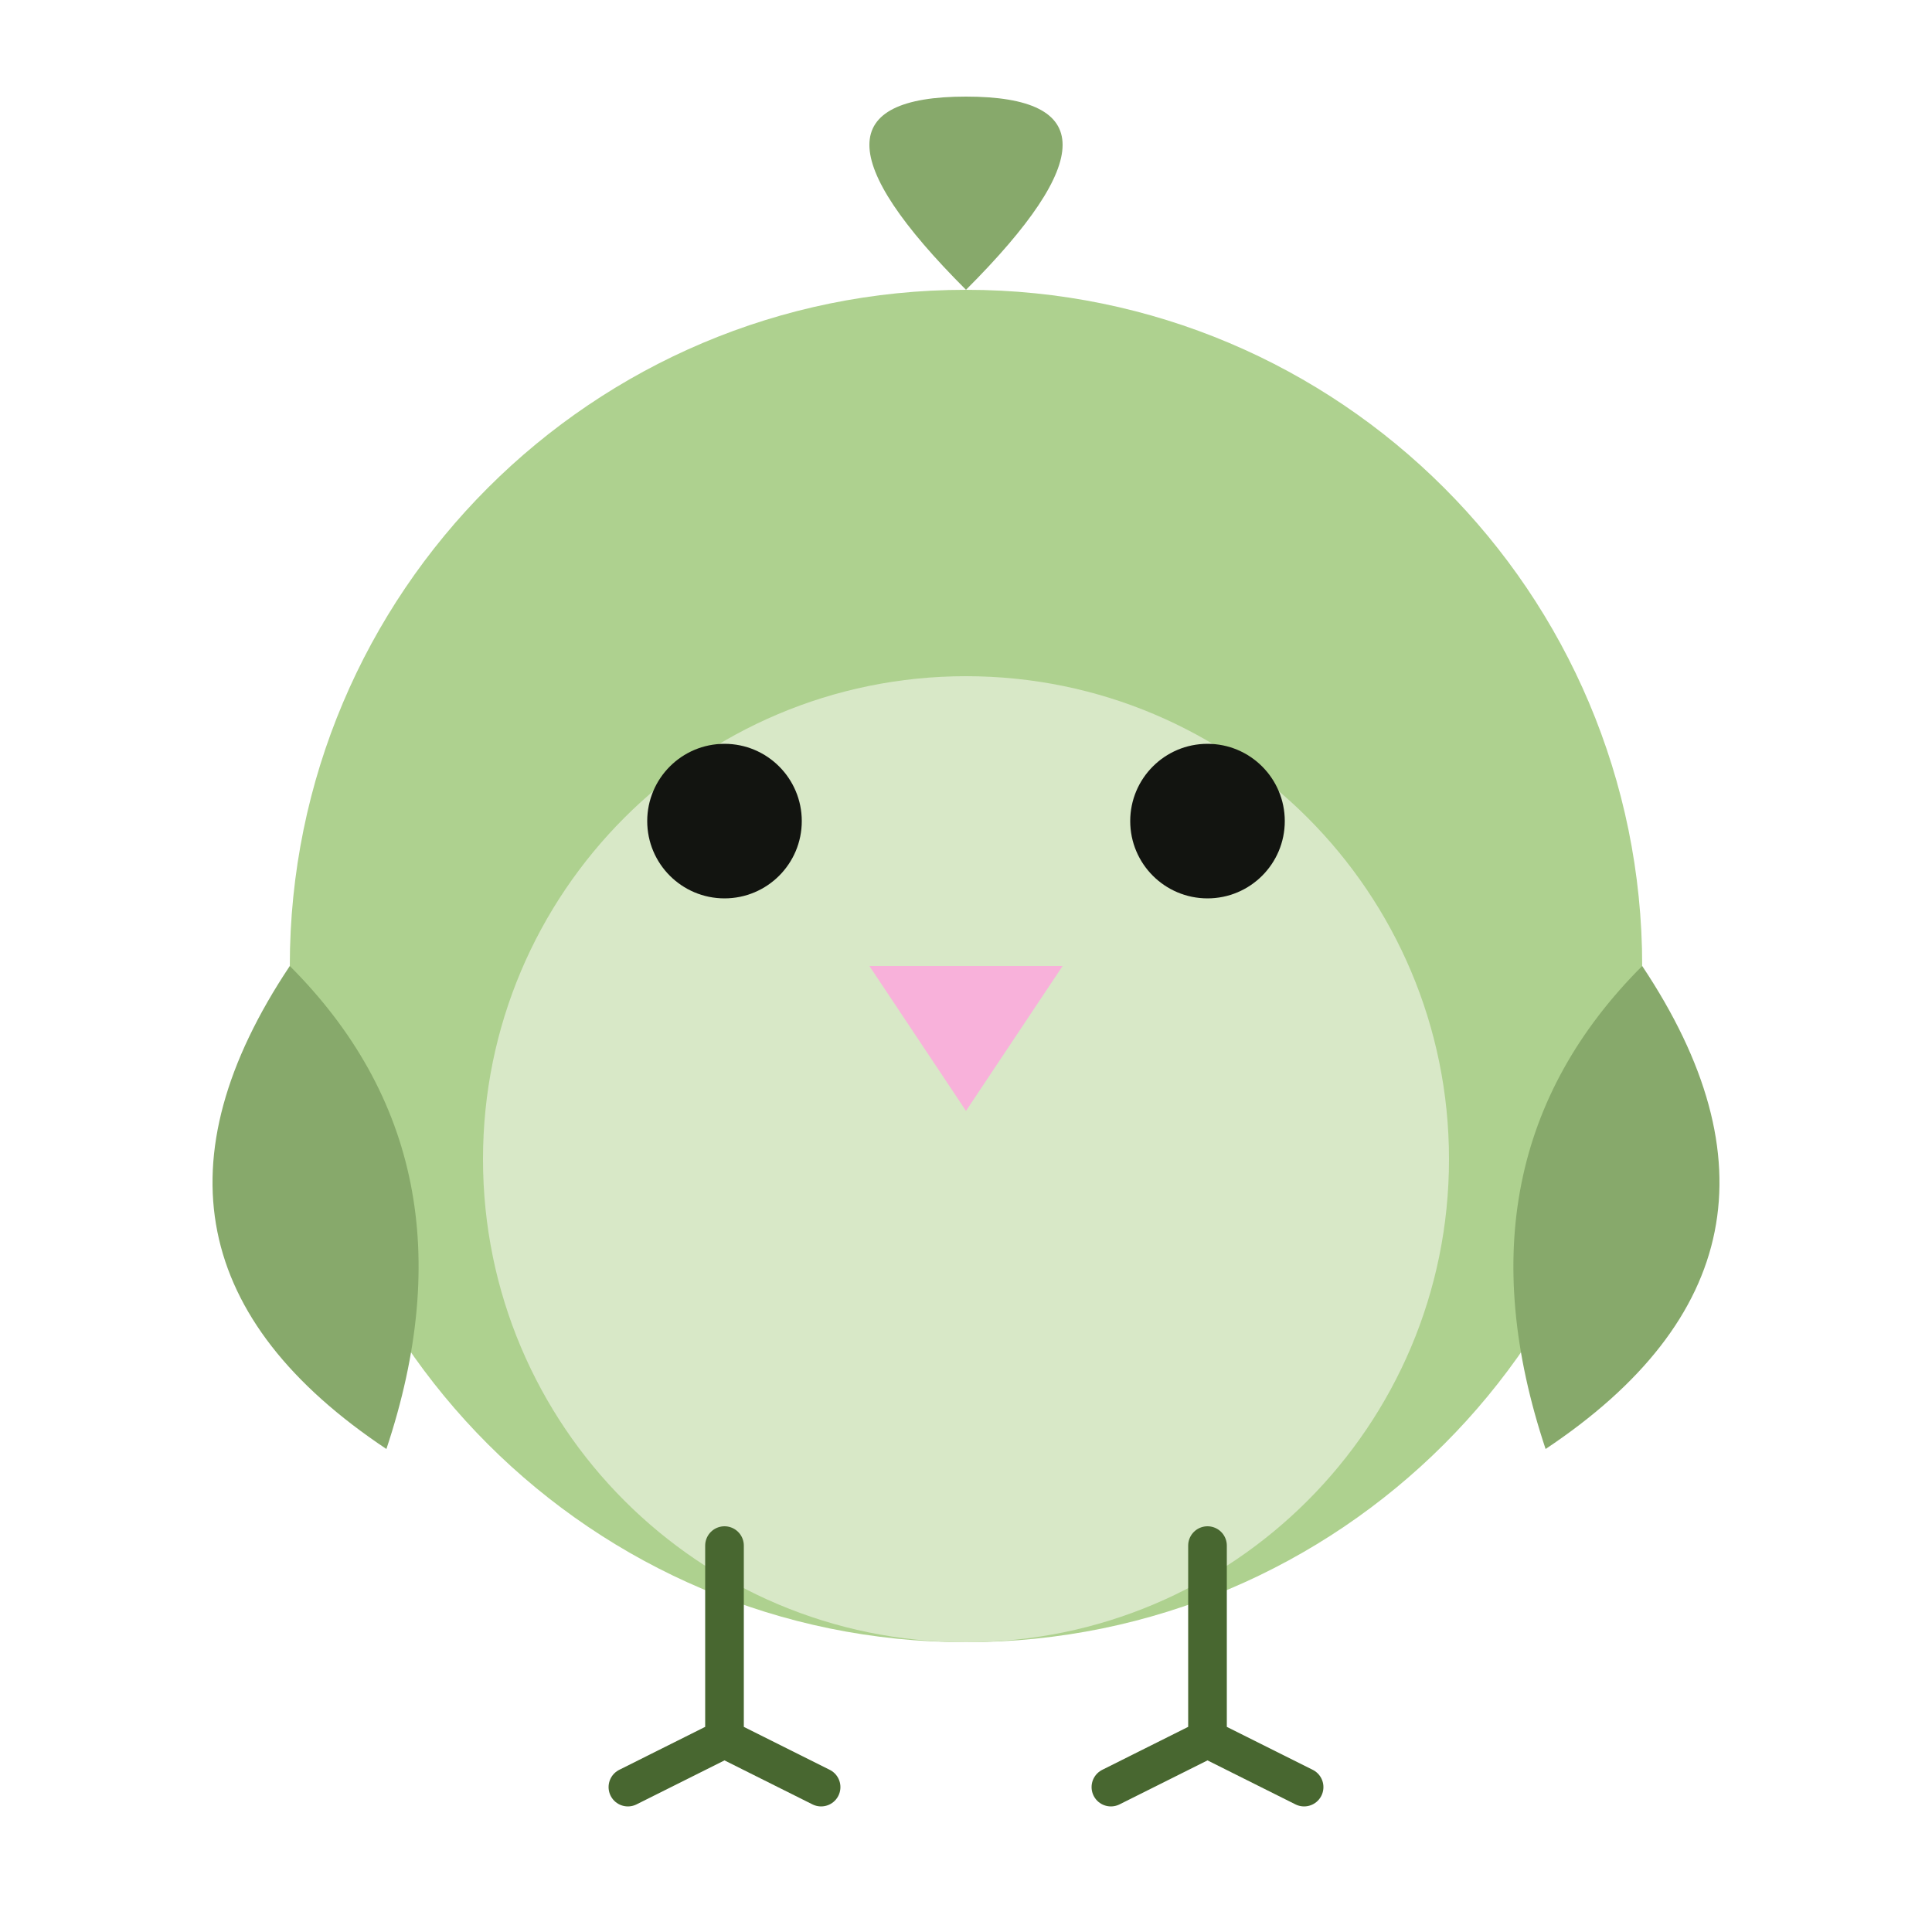
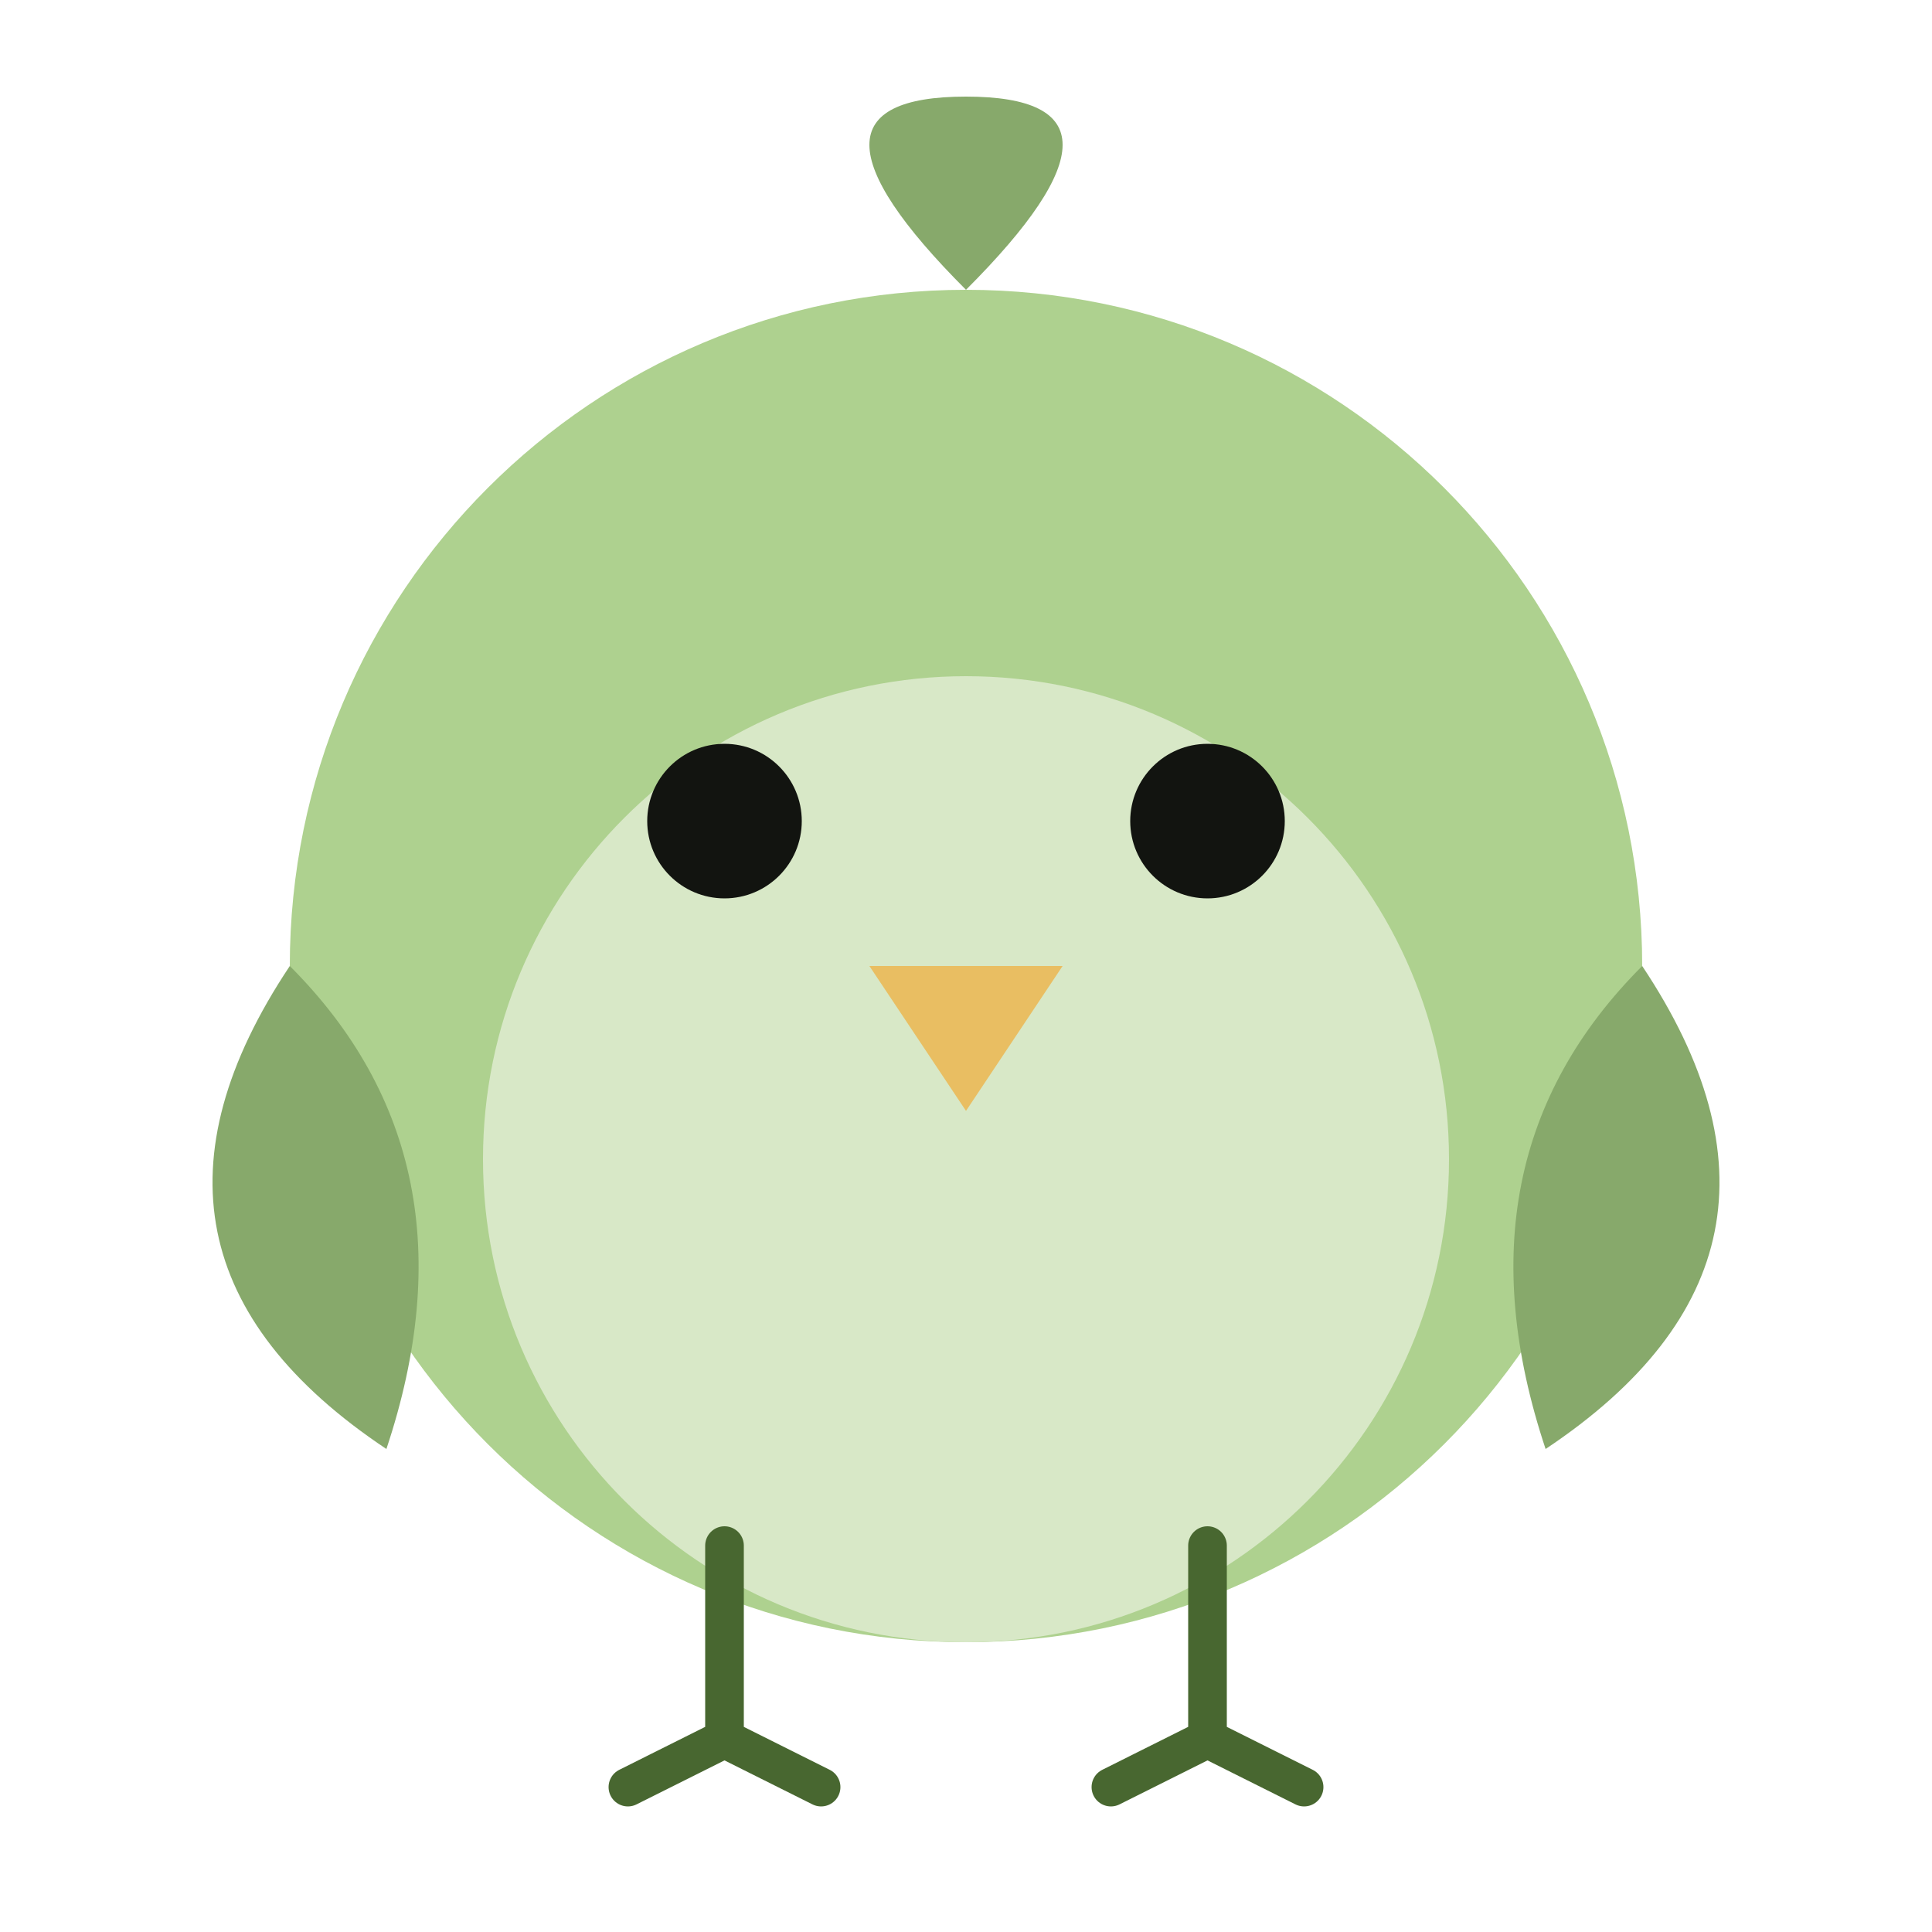
<svg xmlns="http://www.w3.org/2000/svg" viewBox="0 0 200 200">
  <circle cx="100" cy="100" r="70" fill="#aed18f" />
  <circle cx="100" cy="120" r="50" fill="#d8e8c7" />
  <circle cx="75" cy="85" r="8" fill="#121410" />
  <circle cx="125" cy="85" r="8" fill="#121410" />
-   <polygon points="90,100 110,100 100,115" fill="#f8b1da" />
+   <polygon points="90,100 110,100 100,115" fill="#e9be62ff" />
  <path d="M 30 100 Q 10 130 40 150 Q 50 120 30 100" fill="#87a96b" />
  <path d="M 170 100 Q 190 130 160 150 Q 150 120 170 100" fill="#87a96b" />
  <path d="M 75 160 L 75 180 L 65 185 M 75 180 L 85 185" stroke="#486730" stroke-width="4" stroke-linecap="round" fill="none" />
  <path d="M 125 160 L 125 180 L 115 185 M 125 180 L 135 185" stroke="#486730" stroke-width="4" stroke-linecap="round" fill="none" />
  <path d="M 100 30 Q 80 10 100 10 Q 120 10 100 30" fill="#87a96b" />
</svg>
